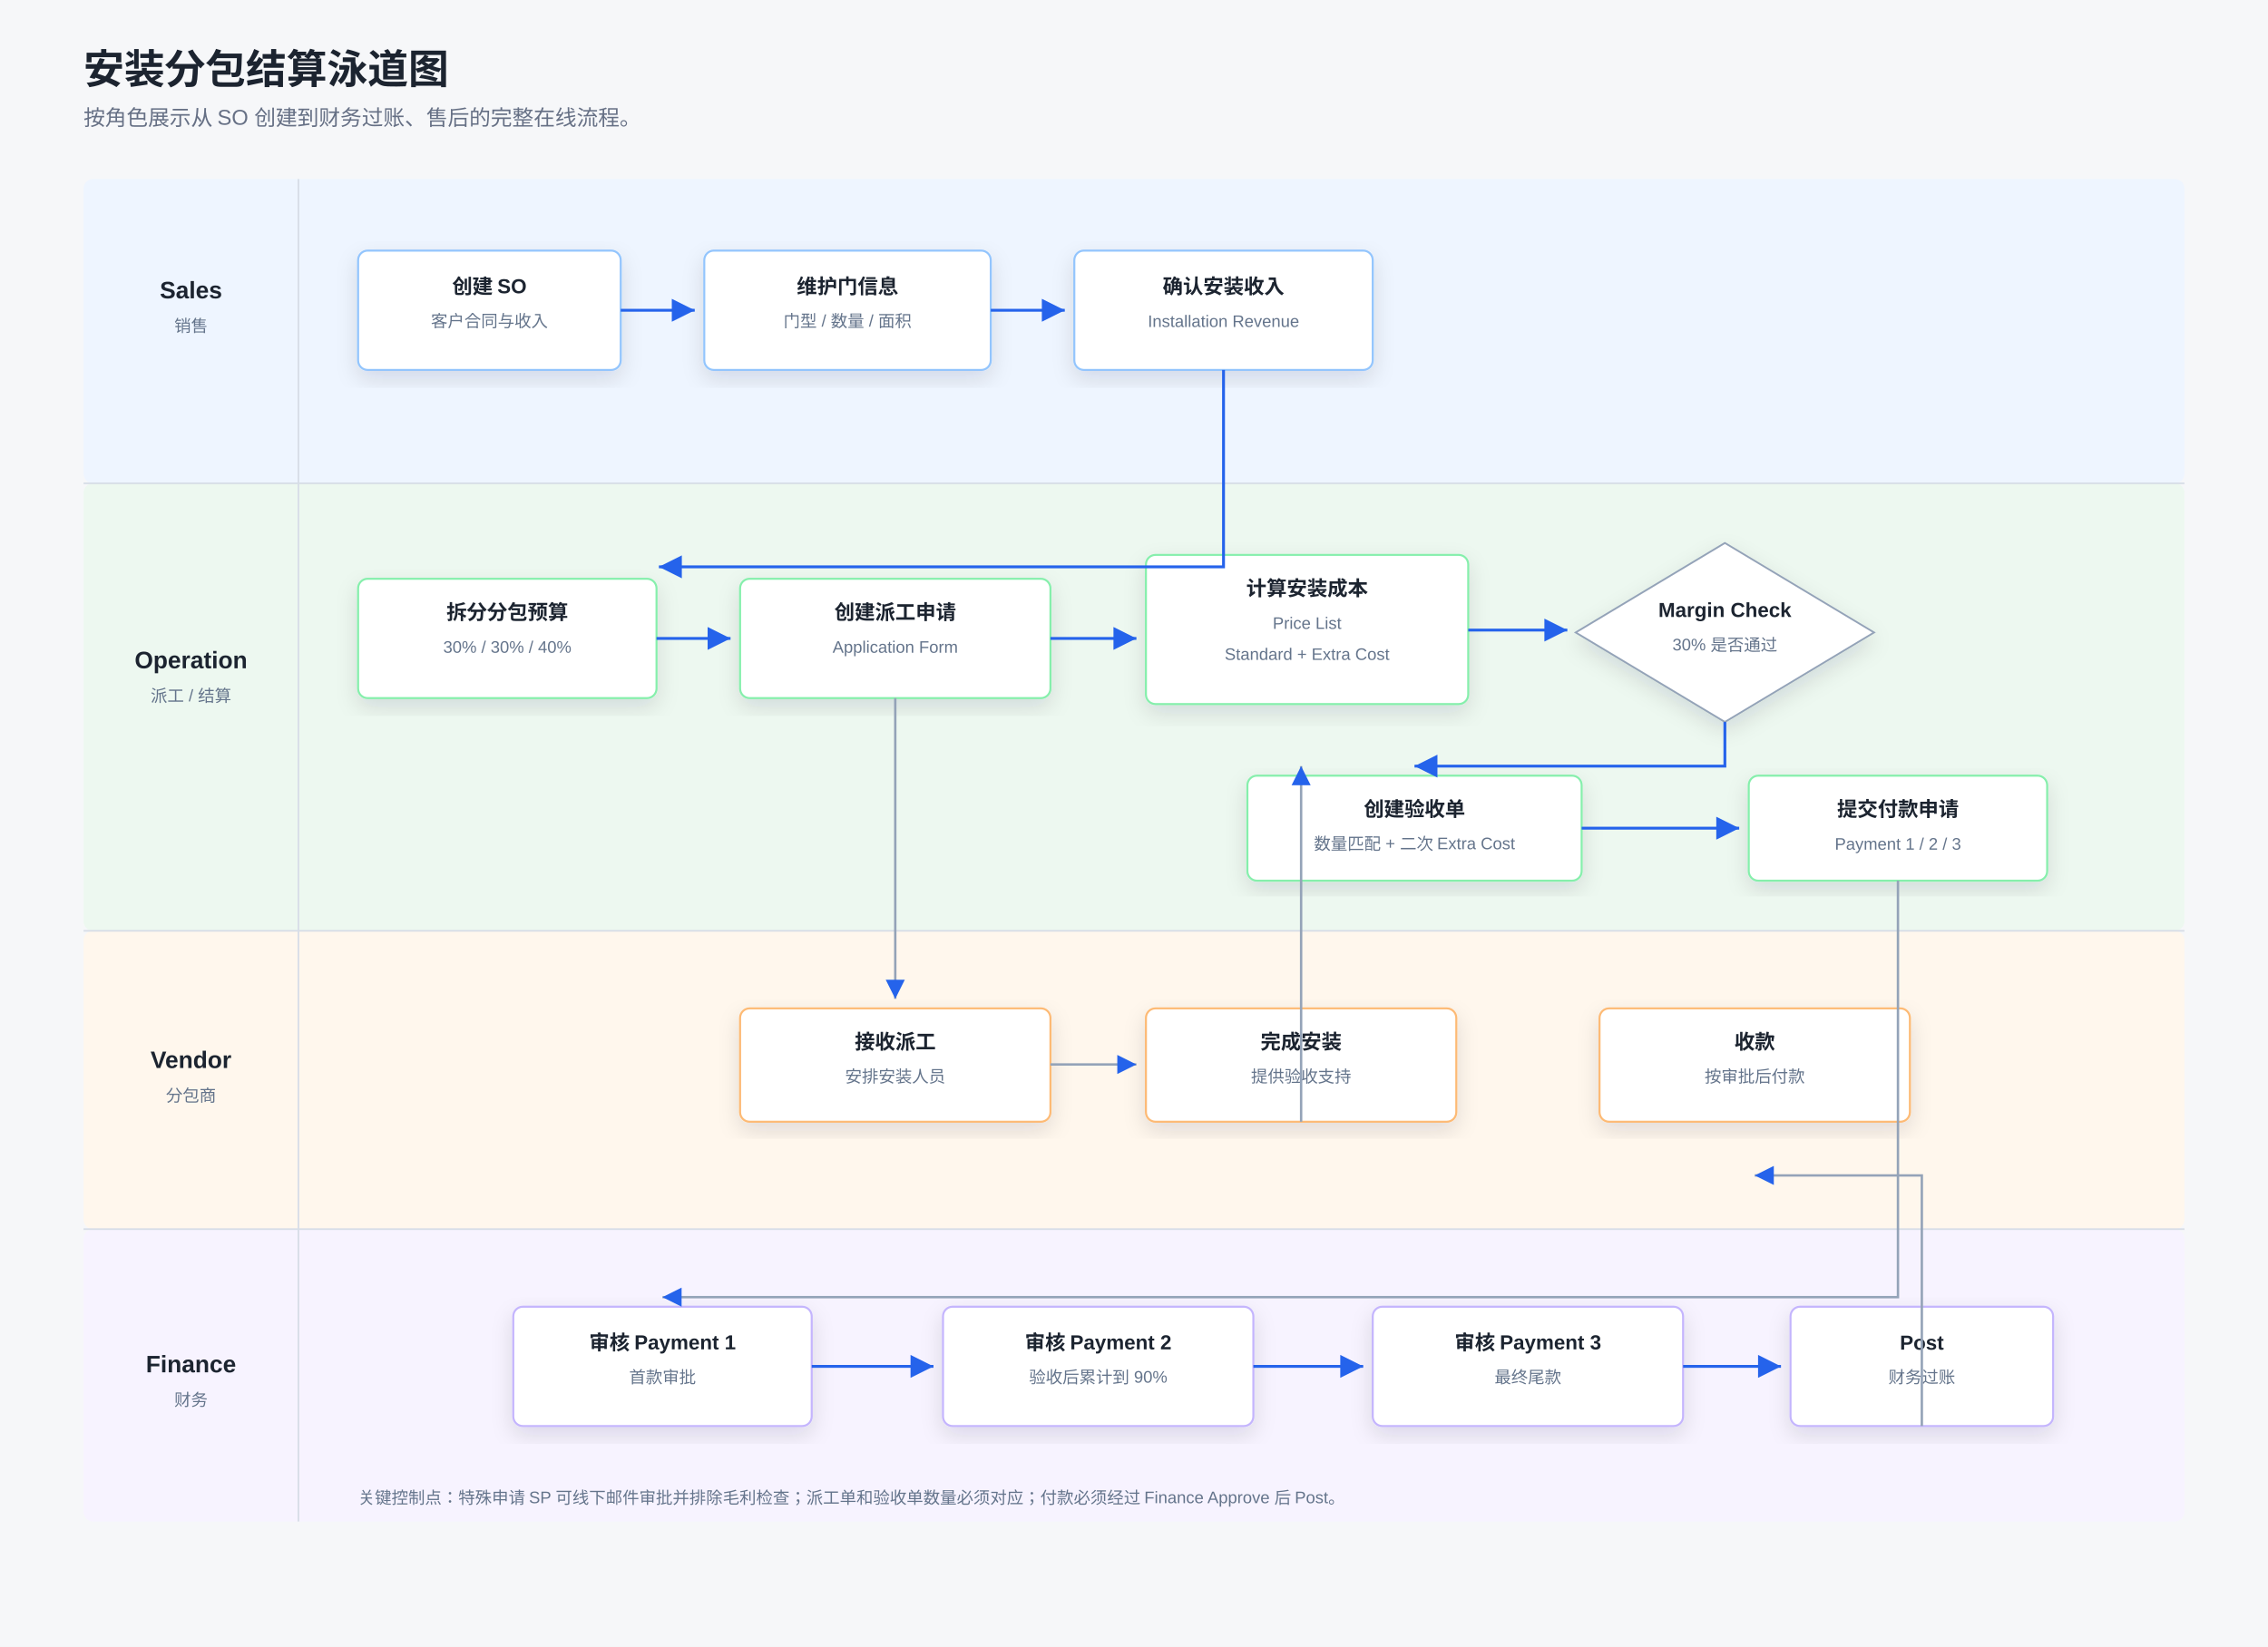
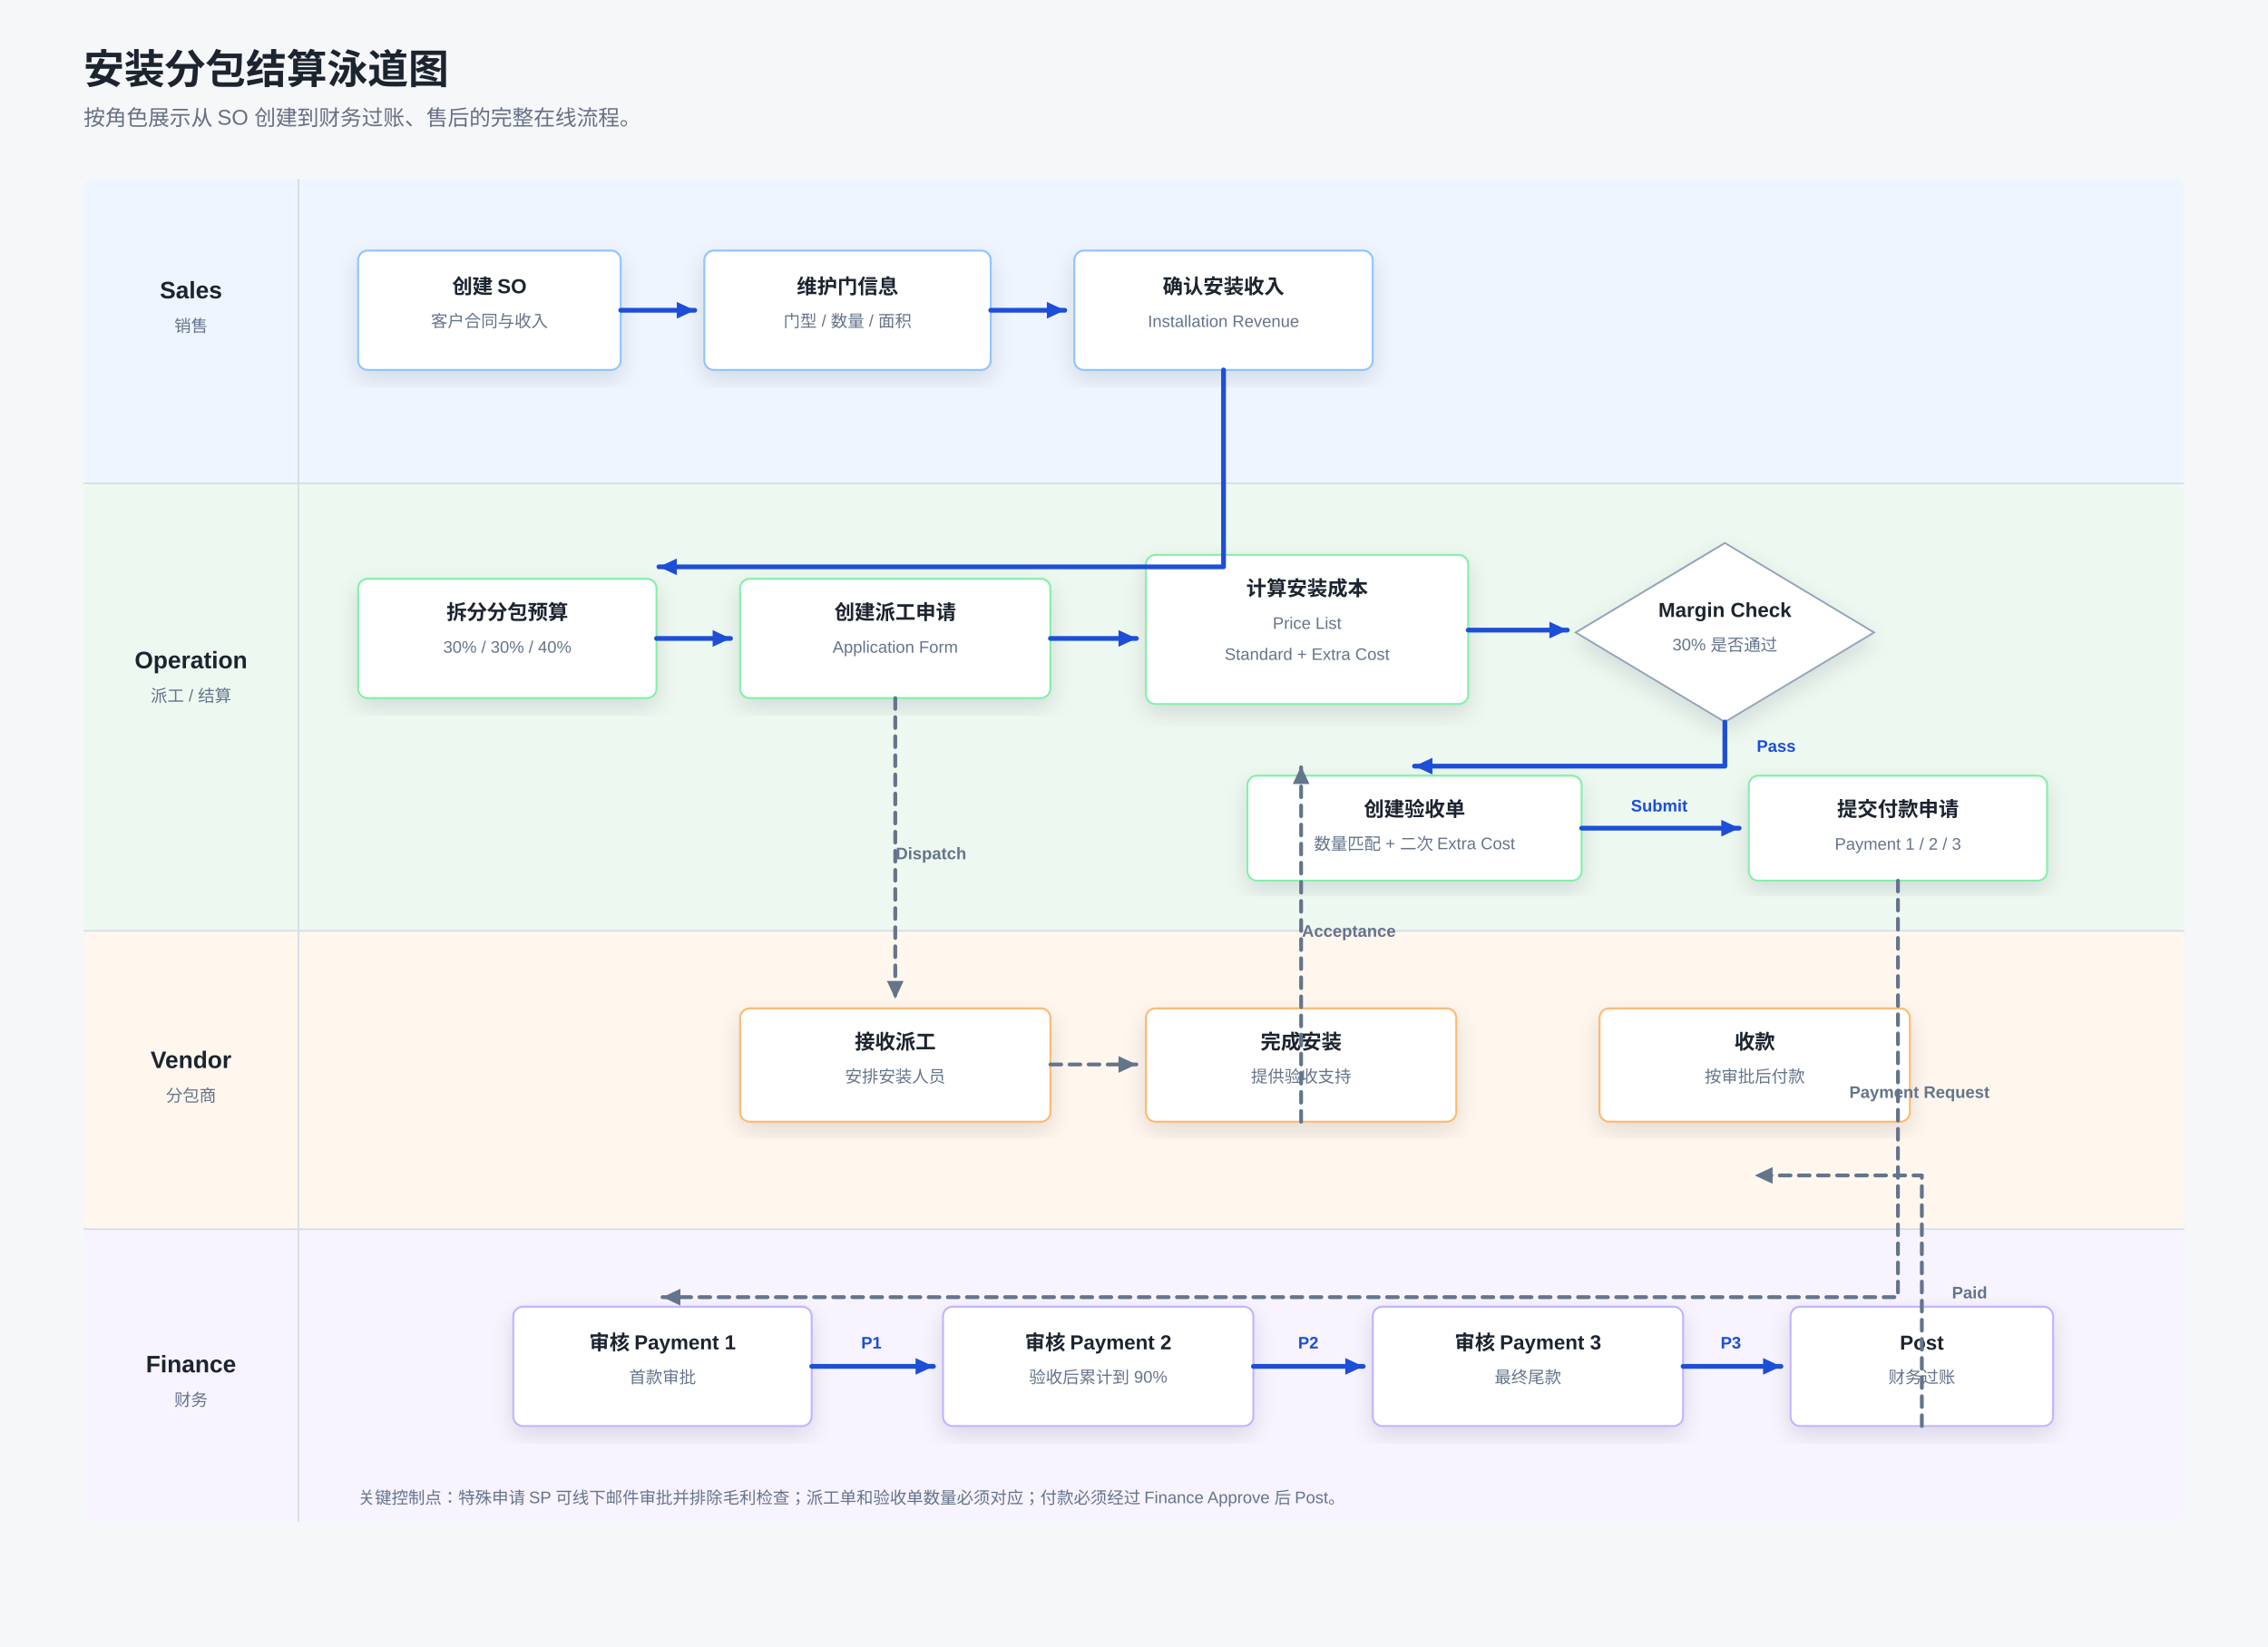
<svg xmlns="http://www.w3.org/2000/svg" width="1900" height="1380" viewBox="0 0 1900 1380" role="img" aria-labelledby="title desc">
  <defs>
-     <marker id="arrow" markerWidth="12" markerHeight="12" refX="10" refY="6" orient="auto">
-       <path d="M2,2 L10,6 L2,10 Z" fill="#2563eb" />
+     <marker id="arrow" markerWidth="18" markerHeight="16" refX="16" refY="8" orient="auto" markerUnits="userSpaceOnUse">
+       <path d="M1,1 L16,8 L1,15 Z" fill="#1d4ed8" />
+     </marker>
+     <marker id="arrow-soft" markerWidth="18" markerHeight="16" refX="16" refY="8" orient="auto" markerUnits="userSpaceOnUse">
+       <path d="M1,1 L16,8 L1,15 Z" fill="#64748b" />
    </marker>
    <filter id="shadow" x="-15%" y="-15%" width="130%" height="130%">
      <feDropShadow dx="0" dy="7" stdDeviation="9" flood-color="#0f172a" flood-opacity="0.12" />
    </filter>
    <style>
      .bg { fill: #f6f7f9; }
      .title { font: 700 34px Arial, "Microsoft YaHei", sans-serif; fill: #1c2430; }
      .subtitle { font: 400 18px Arial, "Microsoft YaHei", sans-serif; fill: #667085; }
      .lane-title { font: 700 20px Arial, "Microsoft YaHei", sans-serif; fill: #1c2430; }
      .lane-sub { font: 400 14px Arial, "Microsoft YaHei", sans-serif; fill: #64748b; }
      .lane-1 { fill: #eef5ff; }
      .lane-2 { fill: #edf8f0; }
      .lane-3 { fill: #fff7ed; }
      .lane-4 { fill: #f7f3ff; }
      .lane-line { stroke: #d7dde7; stroke-width: 1.4; }
      .node { fill: #ffffff; stroke: #cbd5e1; stroke-width: 1.5; filter: url(#shadow); }
      .node-blue { fill: #ffffff; stroke: #93c5fd; stroke-width: 1.7; filter: url(#shadow); }
      .node-green { fill: #ffffff; stroke: #86efac; stroke-width: 1.7; filter: url(#shadow); }
      .node-amber { fill: #ffffff; stroke: #fdba74; stroke-width: 1.7; filter: url(#shadow); }
      .node-purple { fill: #ffffff; stroke: #c4b5fd; stroke-width: 1.7; filter: url(#shadow); }
      .decision { fill: #ffffff; stroke: #94a3b8; stroke-width: 1.5; filter: url(#shadow); }
      .label { font: 700 17px Arial, "Microsoft YaHei", sans-serif; fill: #1c2430; }
      .small { font: 400 14px Arial, "Microsoft YaHei", sans-serif; fill: #64748b; }
-       .arrow { fill: none; stroke: #2563eb; stroke-width: 2.4; marker-end: url(#arrow); }
-       .arrow-soft { fill: none; stroke: #94a3b8; stroke-width: 2; marker-end: url(#arrow); }
+       .arrow { fill: none; stroke: #1d4ed8; stroke-width: 4; stroke-linecap: round; stroke-linejoin: round; marker-end: url(#arrow); }
+       .arrow-soft { fill: none; stroke: #64748b; stroke-width: 3.2; stroke-linecap: round; stroke-linejoin: round; stroke-dasharray: 9 7; marker-end: url(#arrow-soft); }
+       .arrow-label { font: 700 14px Arial, "Microsoft YaHei", sans-serif; fill: #1d4ed8; }
+       .arrow-label-soft { font: 700 14px Arial, "Microsoft YaHei", sans-serif; fill: #64748b; }
    </style>
  </defs>
  <rect class="bg" width="1900" height="1380" />
  <text class="title" x="70" y="70">安装分包结算泳道图</text>
  <text class="subtitle" x="70" y="105">按角色展示从 SO 创建到财务过账、售后的完整在线流程。</text>
  <rect class="lane-1" x="70" y="150" width="1760" height="255" rx="8" />
  <rect class="lane-2" x="70" y="405" width="1760" height="375" rx="8" />
  <rect class="lane-3" x="70" y="780" width="1760" height="250" rx="8" />
  <rect class="lane-4" x="70" y="1030" width="1760" height="245" rx="8" />
  <path class="lane-line" d="M250 150 V1275" />
  <path class="lane-line" d="M70 405 H1830 M70 780 H1830 M70 1030 H1830" />
  <text class="lane-title" x="160" y="250" text-anchor="middle">Sales</text>
  <text class="lane-sub" x="160" y="278" text-anchor="middle">销售</text>
  <text class="lane-title" x="160" y="560" text-anchor="middle">Operation</text>
  <text class="lane-sub" x="160" y="588" text-anchor="middle">派工 / 结算</text>
  <text class="lane-title" x="160" y="895" text-anchor="middle">Vendor</text>
  <text class="lane-sub" x="160" y="923" text-anchor="middle">分包商</text>
  <text class="lane-title" x="160" y="1150" text-anchor="middle">Finance</text>
  <text class="lane-sub" x="160" y="1178" text-anchor="middle">财务</text>
  <g transform="translate(300 210)">
    <rect class="node-blue" width="220" height="100" rx="8" />
    <text class="label" x="110" y="36" text-anchor="middle">创建 SO</text>
    <text class="small" x="110" y="64" text-anchor="middle">客户合同与收入</text>
  </g>
  <g transform="translate(590 210)">
    <rect class="node-blue" width="240" height="100" rx="8" />
    <text class="label" x="120" y="36" text-anchor="middle">维护门信息</text>
    <text class="small" x="120" y="64" text-anchor="middle">门型 / 数量 / 面积</text>
  </g>
  <g transform="translate(900 210)">
    <rect class="node-blue" width="250" height="100" rx="8" />
    <text class="label" x="125" y="36" text-anchor="middle">确认安装收入</text>
    <text class="small" x="125" y="64" text-anchor="middle">Installation Revenue</text>
  </g>
  <g transform="translate(300 485)">
    <rect class="node-green" width="250" height="100" rx="8" />
    <text class="label" x="125" y="34" text-anchor="middle">拆分分包预算</text>
    <text class="small" x="125" y="62" text-anchor="middle">30% / 30% / 40%</text>
  </g>
  <g transform="translate(620 485)">
    <rect class="node-green" width="260" height="100" rx="8" />
    <text class="label" x="130" y="34" text-anchor="middle">创建派工申请</text>
    <text class="small" x="130" y="62" text-anchor="middle">Application Form</text>
  </g>
  <g transform="translate(960 465)">
    <rect class="node-green" width="270" height="125" rx="8" />
    <text class="label" x="135" y="34" text-anchor="middle">计算安装成本</text>
    <text class="small" x="135" y="62" text-anchor="middle">Price List</text>
    <text class="small" x="135" y="88" text-anchor="middle">Standard + Extra Cost</text>
  </g>
  <g transform="translate(1320 455)">
    <polygon class="decision" points="125,0 250,75 125,150 0,75" />
    <text class="label" x="125" y="62" text-anchor="middle">Margin Check</text>
    <text class="small" x="125" y="90" text-anchor="middle">30% 是否通过</text>
  </g>
  <g transform="translate(1045 650)">
    <rect class="node-green" width="280" height="88" rx="8" />
    <text class="label" x="140" y="34" text-anchor="middle">创建验收单</text>
    <text class="small" x="140" y="62" text-anchor="middle">数量匹配 + 二次 Extra Cost</text>
  </g>
  <g transform="translate(1465 650)">
    <rect class="node-green" width="250" height="88" rx="8" />
    <text class="label" x="125" y="34" text-anchor="middle">提交付款申请</text>
    <text class="small" x="125" y="62" text-anchor="middle">Payment 1 / 2 / 3</text>
  </g>
  <g transform="translate(620 845)">
    <rect class="node-amber" width="260" height="95" rx="8" />
    <text class="label" x="130" y="34" text-anchor="middle">接收派工</text>
    <text class="small" x="130" y="62" text-anchor="middle">安排安装人员</text>
  </g>
  <g transform="translate(960 845)">
    <rect class="node-amber" width="260" height="95" rx="8" />
    <text class="label" x="130" y="34" text-anchor="middle">完成安装</text>
    <text class="small" x="130" y="62" text-anchor="middle">提供验收支持</text>
  </g>
  <g transform="translate(1340 845)">
    <rect class="node-amber" width="260" height="95" rx="8" />
    <text class="label" x="130" y="34" text-anchor="middle">收款</text>
    <text class="small" x="130" y="62" text-anchor="middle">按审批后付款</text>
  </g>
  <g transform="translate(430 1095)">
    <rect class="node-purple" width="250" height="100" rx="8" />
    <text class="label" x="125" y="36" text-anchor="middle">审核 Payment 1</text>
    <text class="small" x="125" y="64" text-anchor="middle">首款审批</text>
  </g>
  <g transform="translate(790 1095)">
    <rect class="node-purple" width="260" height="100" rx="8" />
    <text class="label" x="130" y="36" text-anchor="middle">审核 Payment 2</text>
    <text class="small" x="130" y="64" text-anchor="middle">验收后累计到 90%</text>
  </g>
  <g transform="translate(1150 1095)">
    <rect class="node-purple" width="260" height="100" rx="8" />
    <text class="label" x="130" y="36" text-anchor="middle">审核 Payment 3</text>
    <text class="small" x="130" y="64" text-anchor="middle">最终尾款</text>
  </g>
  <g transform="translate(1500 1095)">
    <rect class="node-purple" width="220" height="100" rx="8" />
    <text class="label" x="110" y="36" text-anchor="middle">Post</text>
    <text class="small" x="110" y="64" text-anchor="middle">财务过账</text>
  </g>
  <path class="arrow" d="M520 260 H582" />
  <path class="arrow" d="M830 260 H892" />
  <path class="arrow" d="M1025 310 V475 H552" />
  <path class="arrow" d="M550 535 H612" />
  <path class="arrow" d="M880 535 H952" />
  <path class="arrow" d="M1230 528 H1313" />
  <path class="arrow-soft" d="M750 585 V837" />
  <path class="arrow-soft" d="M880 892 H952" />
  <path class="arrow-soft" d="M1090 940 V642" />
  <path class="arrow" d="M1445 605 V642 H1185" />
  <path class="arrow" d="M1325 694 H1457" />
  <path class="arrow-soft" d="M1590 738 V1087 H555" />
  <path class="arrow" d="M680 1145 H782" />
  <path class="arrow" d="M1050 1145 H1142" />
  <path class="arrow" d="M1410 1145 H1492" />
  <path class="arrow-soft" d="M1610 1195 V985 H1470" />
+   <text class="arrow-label" x="1488" y="630" text-anchor="middle">Pass</text>
+   <text class="arrow-label" x="1390" y="680" text-anchor="middle">Submit</text>
+   <text class="arrow-label-soft" x="780" y="720" text-anchor="middle">Dispatch</text>
+   <text class="arrow-label-soft" x="1130" y="785" text-anchor="middle">Acceptance</text>
+   <text class="arrow-label-soft" x="1608" y="920" text-anchor="middle">Payment Request</text>
+   <text class="arrow-label" x="730" y="1130" text-anchor="middle">P1</text>
+   <text class="arrow-label" x="1096" y="1130" text-anchor="middle">P2</text>
+   <text class="arrow-label" x="1450" y="1130" text-anchor="middle">P3</text>
+   <text class="arrow-label-soft" x="1650" y="1088" text-anchor="middle">Paid</text>
  <g transform="translate(300 1260)">
    <text class="small" x="0" y="0">关键控制点：特殊申请 SP 可线下邮件审批并排除毛利检查；派工单和验收单数量必须对应；付款必须经过 Finance Approve 后 Post。</text>
  </g>
</svg>
